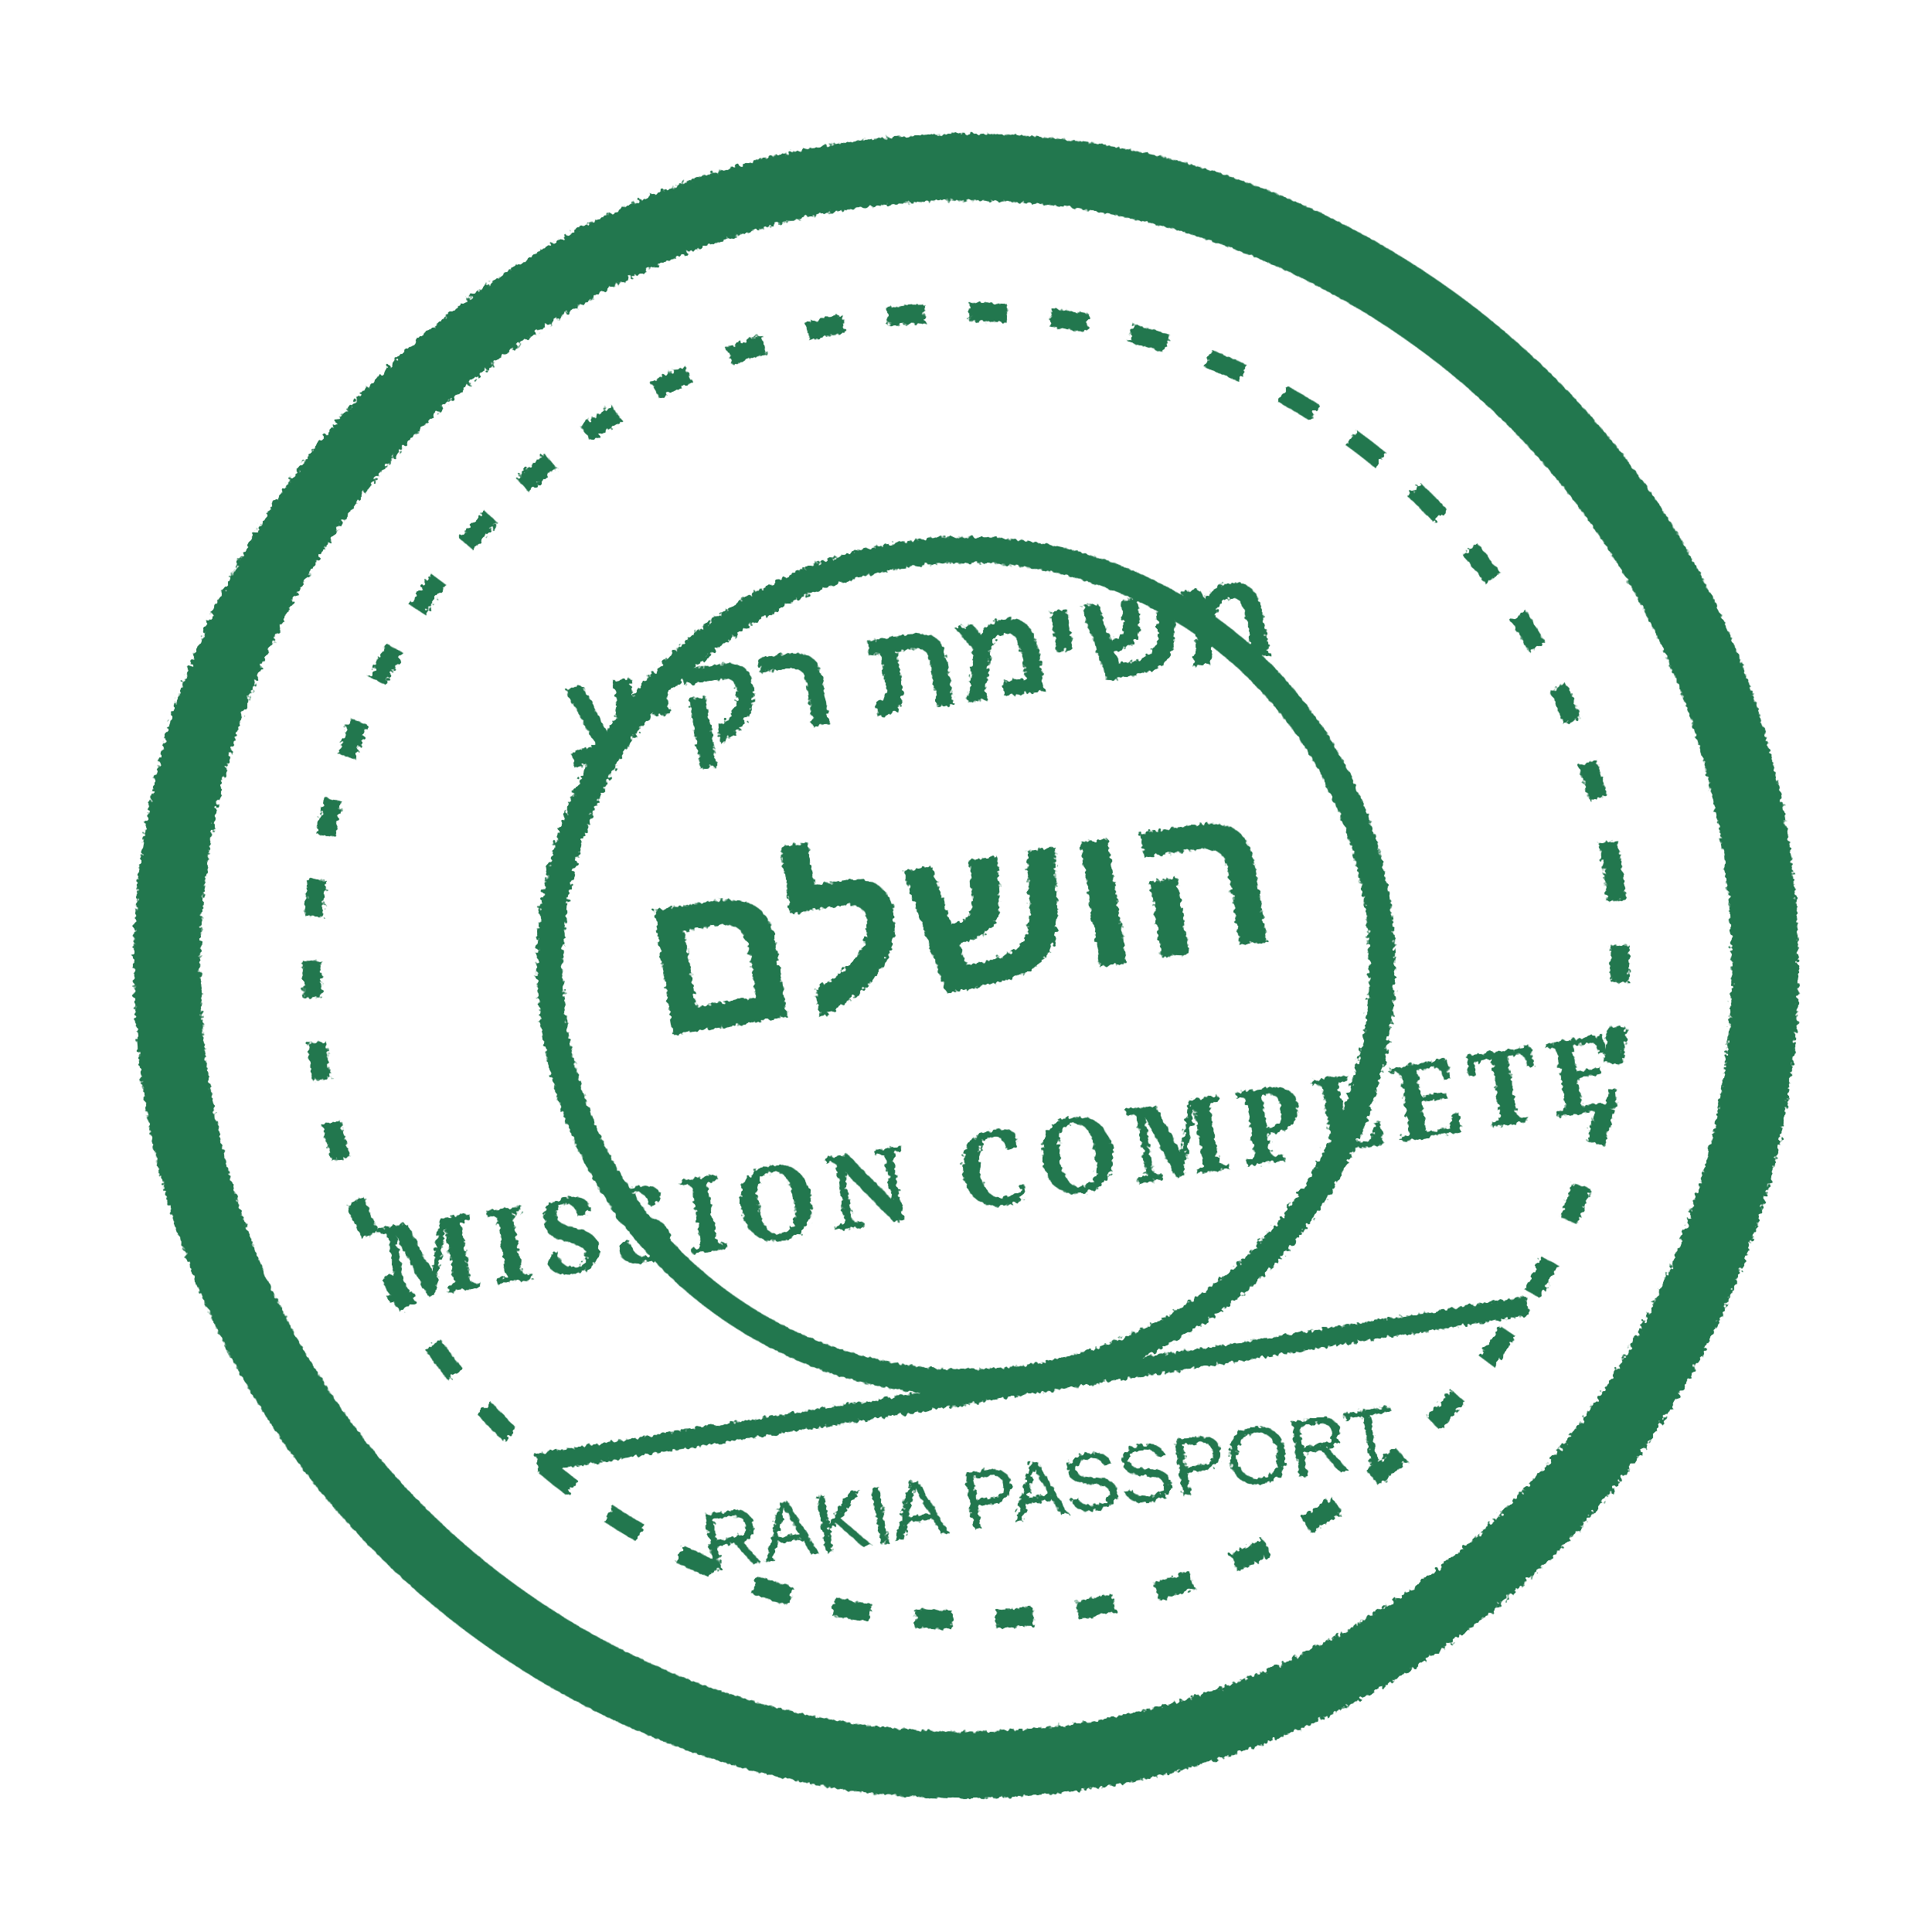
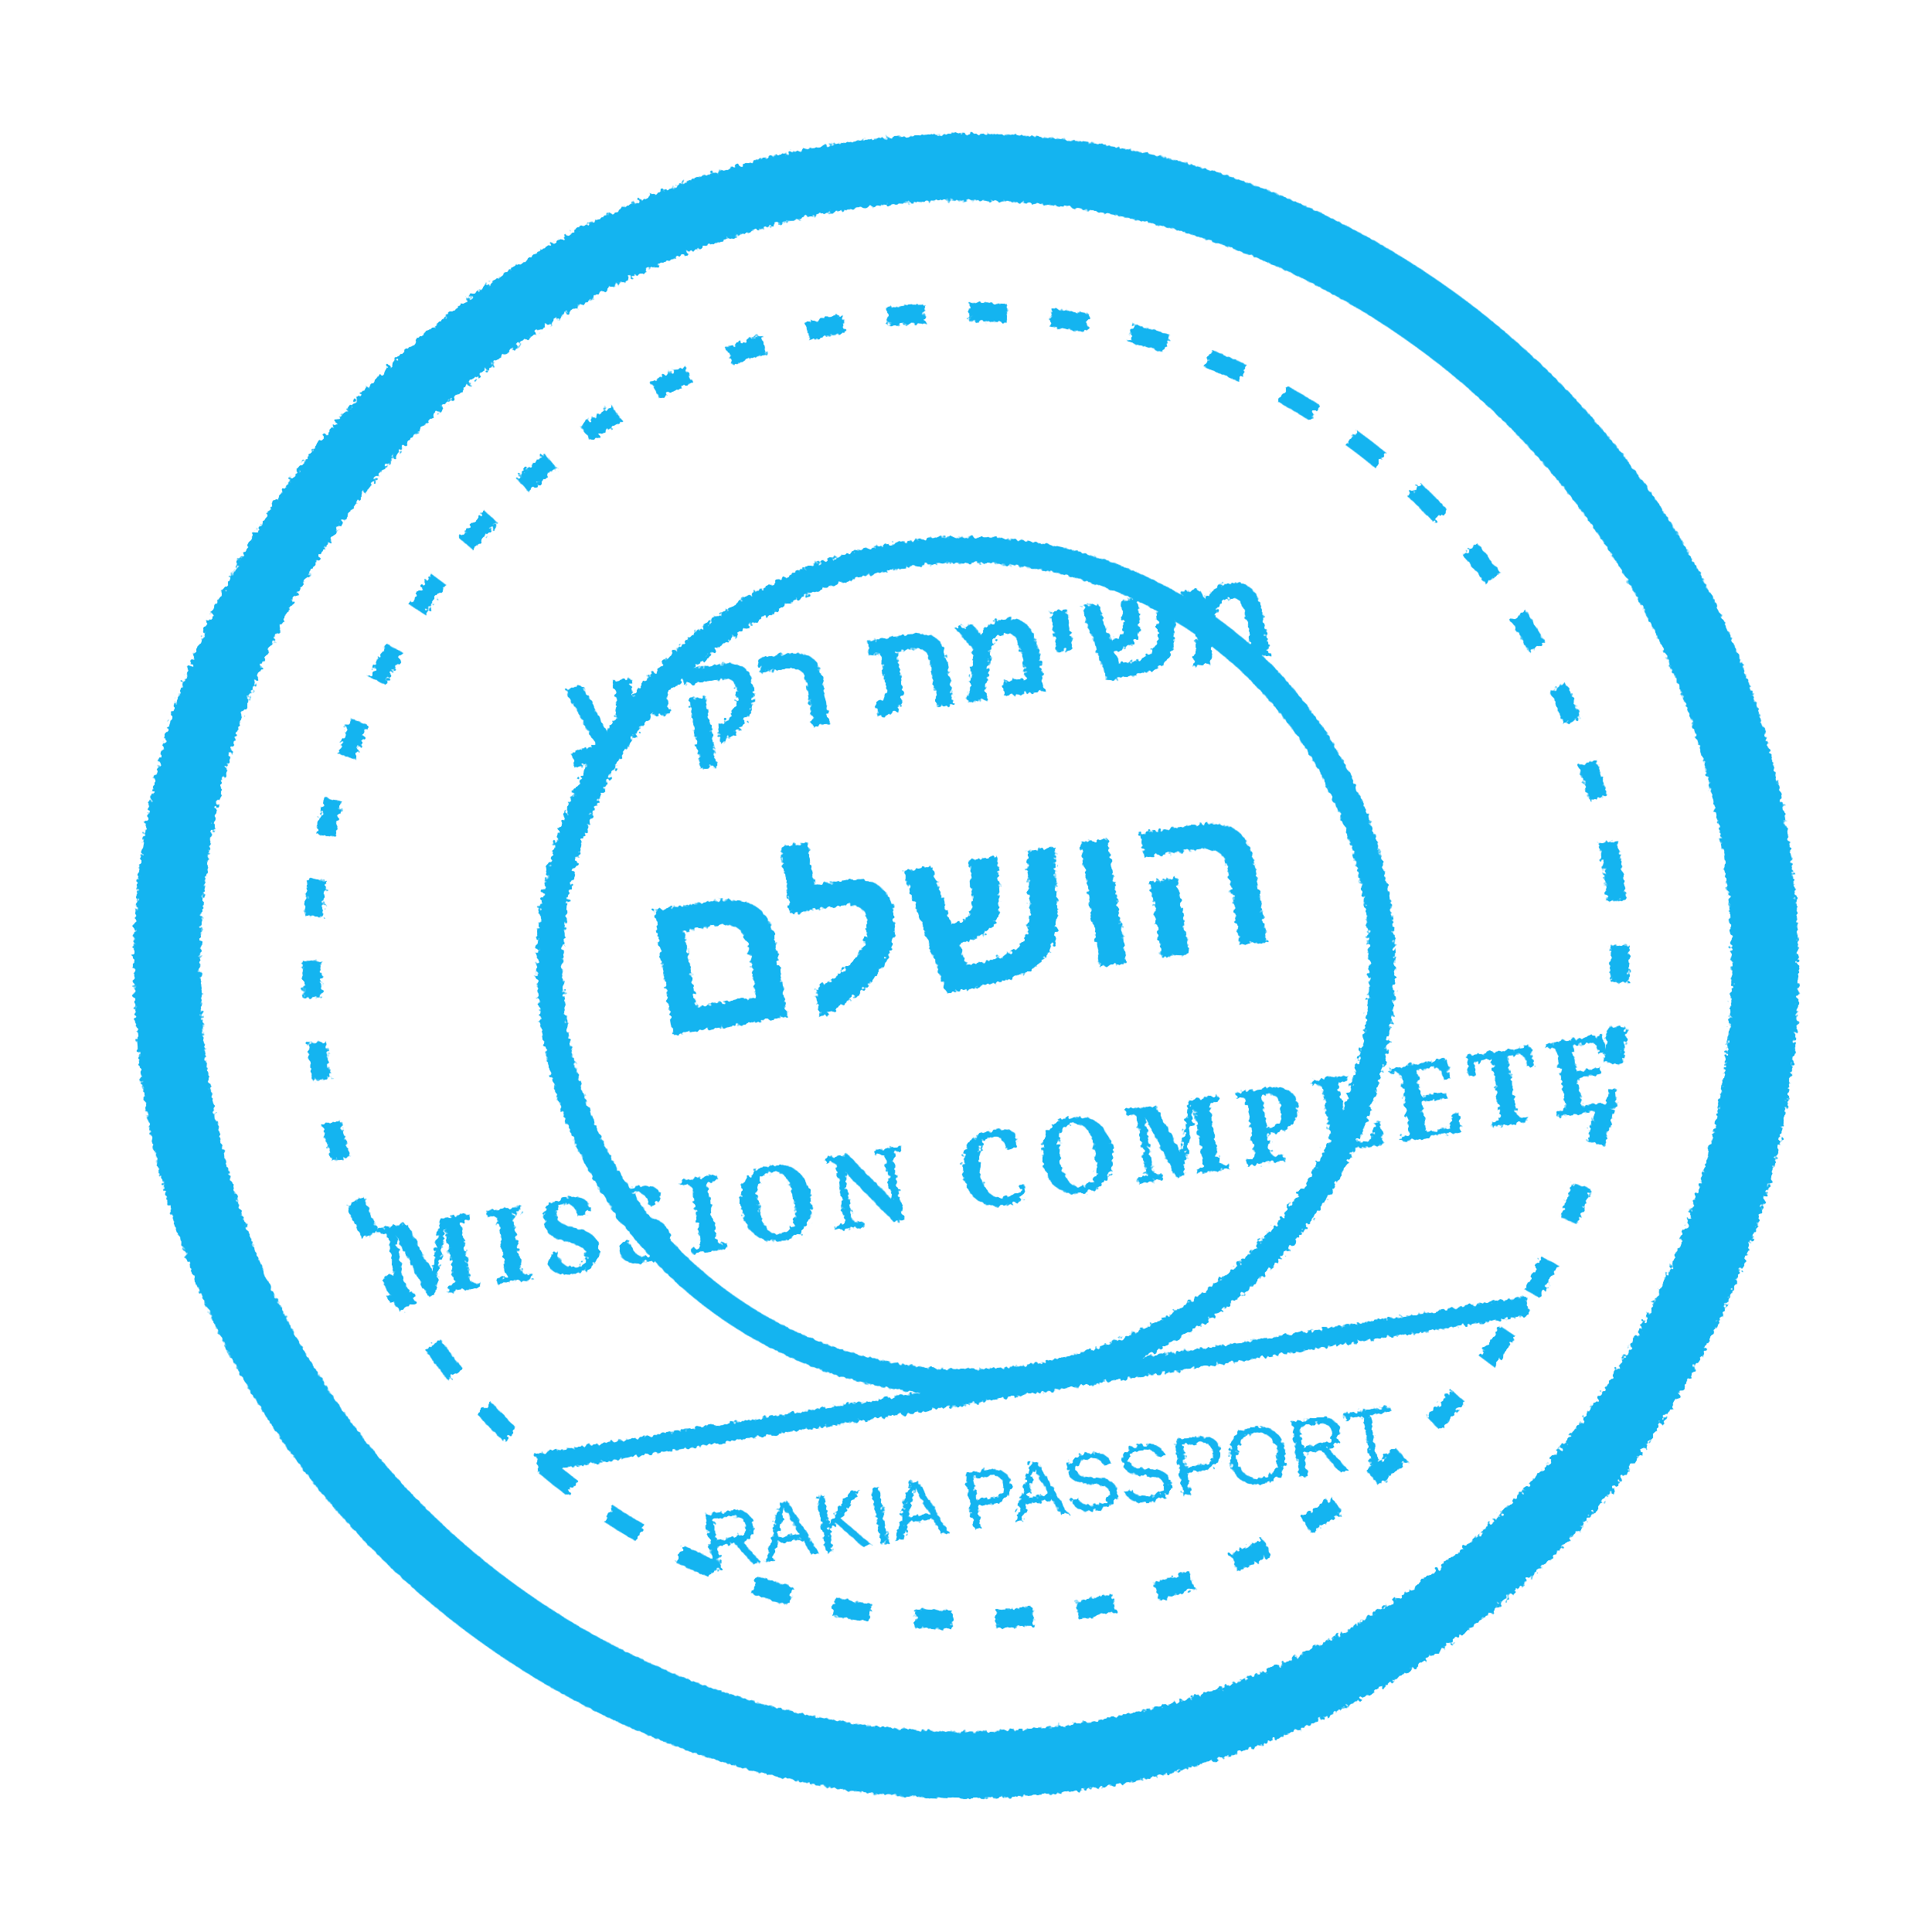
<svg xmlns="http://www.w3.org/2000/svg" viewBox="0 0 520 520" role="img" aria-label="Mission completed stamp">
  <defs>
    <filter id="roughen">
      <feTurbulence type="fractalNoise" baseFrequency="0.75" numOctaves="2" result="noise" />
      <feDisplacementMap in="SourceGraphic" in2="noise" scale="2" />
    </filter>
  </defs>
  <g transform="rotate(-9 260 260)" filter="url(#roughen)" opacity=".92">
-     <circle cx="260" cy="260" r="215" fill="none" stroke="#0f6b3f" stroke-width="18" />
-     <circle cx="260" cy="260" r="176" fill="none" stroke="#0f6b3f" stroke-width="5" stroke-dasharray="10 12" />
-     <circle cx="260" cy="260" r="112" fill="none" stroke="#0f6b3f" stroke-width="7" />
-     <text x="260" y="190" text-anchor="middle" font-family="Arial, sans-serif" font-size="34" font-weight="700" fill="#0f6b3f">משימת רקיע</text>
-     <text x="260" y="266" text-anchor="middle" font-family="Arial, sans-serif" font-size="56" font-weight="900" fill="#0f6b3f">הושלם</text>
-     <text x="260" y="325" text-anchor="middle" font-family="Georgia, serif" font-size="28" font-weight="700" fill="#0f6b3f" letter-spacing="3">MISSION COMPLETE</text>
-     <path d="M125 374h270" stroke="#0f6b3f" stroke-width="5" />
-     <text x="260" y="410" text-anchor="middle" font-family="Arial, sans-serif" font-size="22" fill="#0f6b3f">RAKIA PASSPORT</text>
+     <circle cx="260" cy="260" r="215" fill="none" stroke="#00AEEF" stroke-width="18" />
+     <circle cx="260" cy="260" r="176" fill="none" stroke="#00AEEF" stroke-width="5" stroke-dasharray="10 12" />
+     <circle cx="260" cy="260" r="112" fill="none" stroke="#00AEEF" stroke-width="7" />
+     <text x="260" y="190" text-anchor="middle" font-family="Arial, sans-serif" font-size="34" font-weight="700" fill="#00AEEF">משימת רקיע</text>
+     <text x="260" y="266" text-anchor="middle" font-family="Arial, sans-serif" font-size="56" font-weight="900" fill="#00AEEF">הושלם</text>
+     <text x="260" y="325" text-anchor="middle" font-family="Georgia, serif" font-size="28" font-weight="700" fill="#00AEEF" letter-spacing="3">MISSION COMPLETE</text>
+     <path d="M125 374h270" stroke="#00AEEF" stroke-width="5" />
+     <text x="260" y="410" text-anchor="middle" font-family="Arial, sans-serif" font-size="22" fill="#00AEEF">RAKIA PASSPORT</text>
  </g>
</svg>
